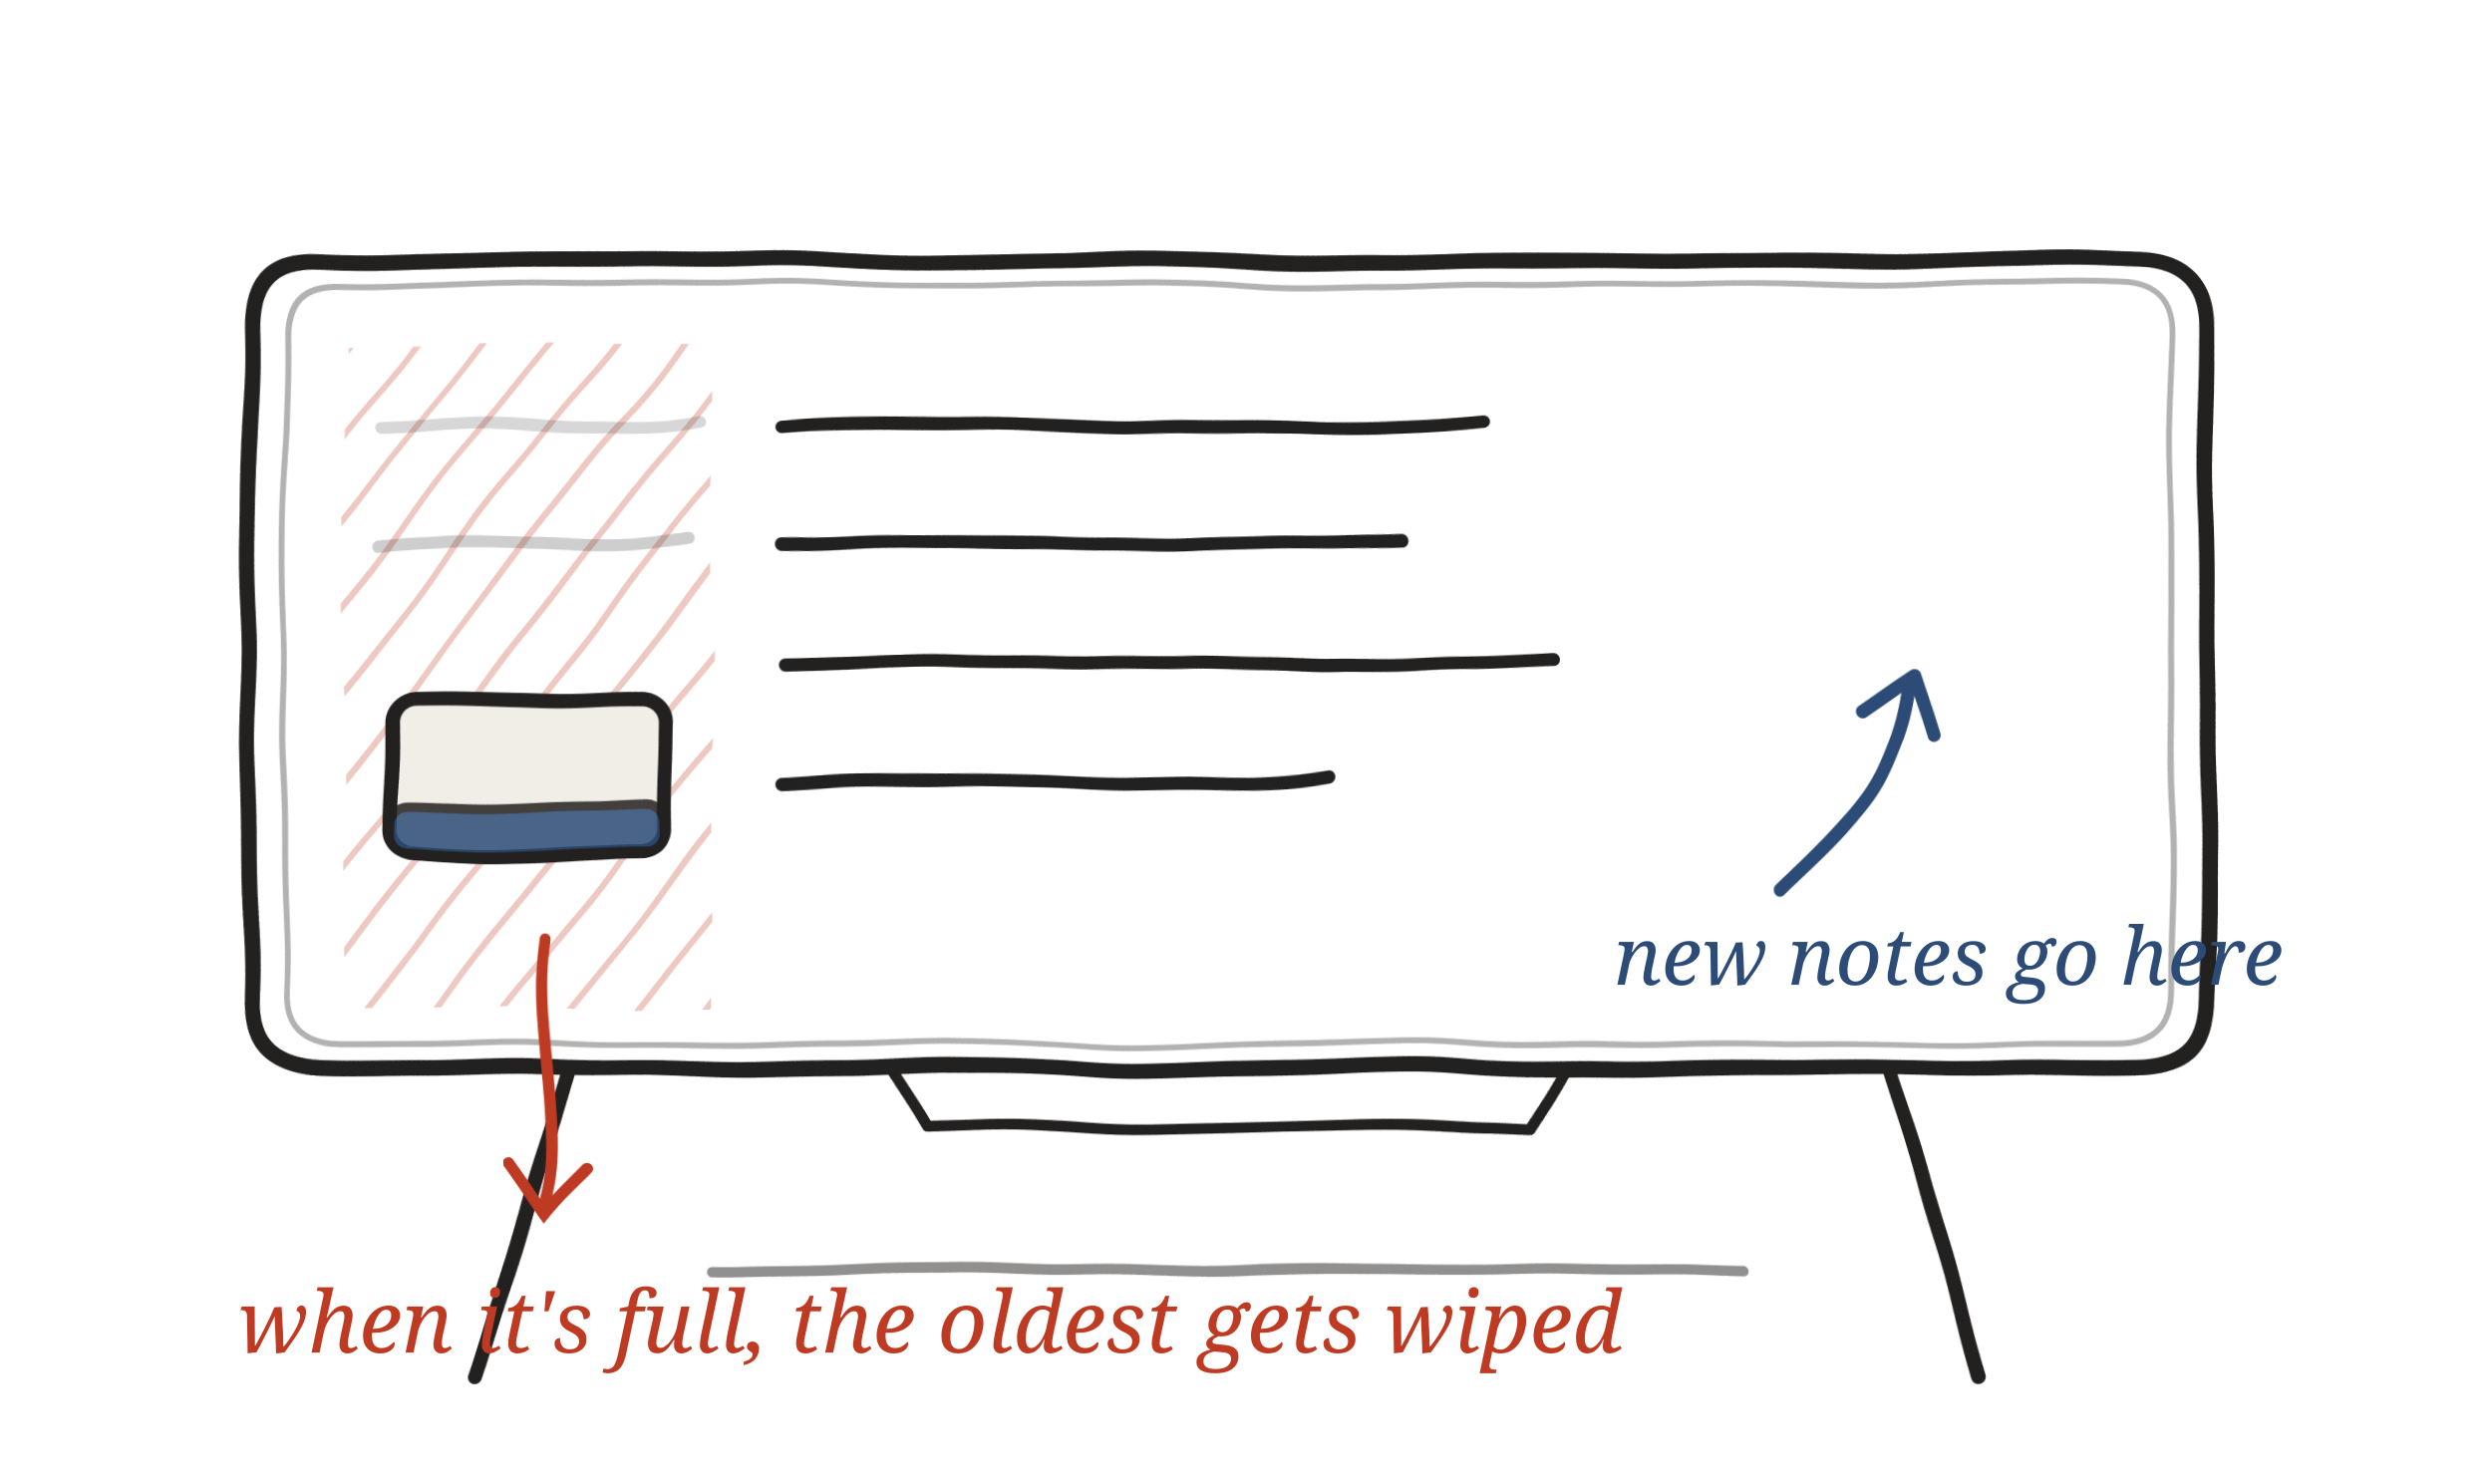
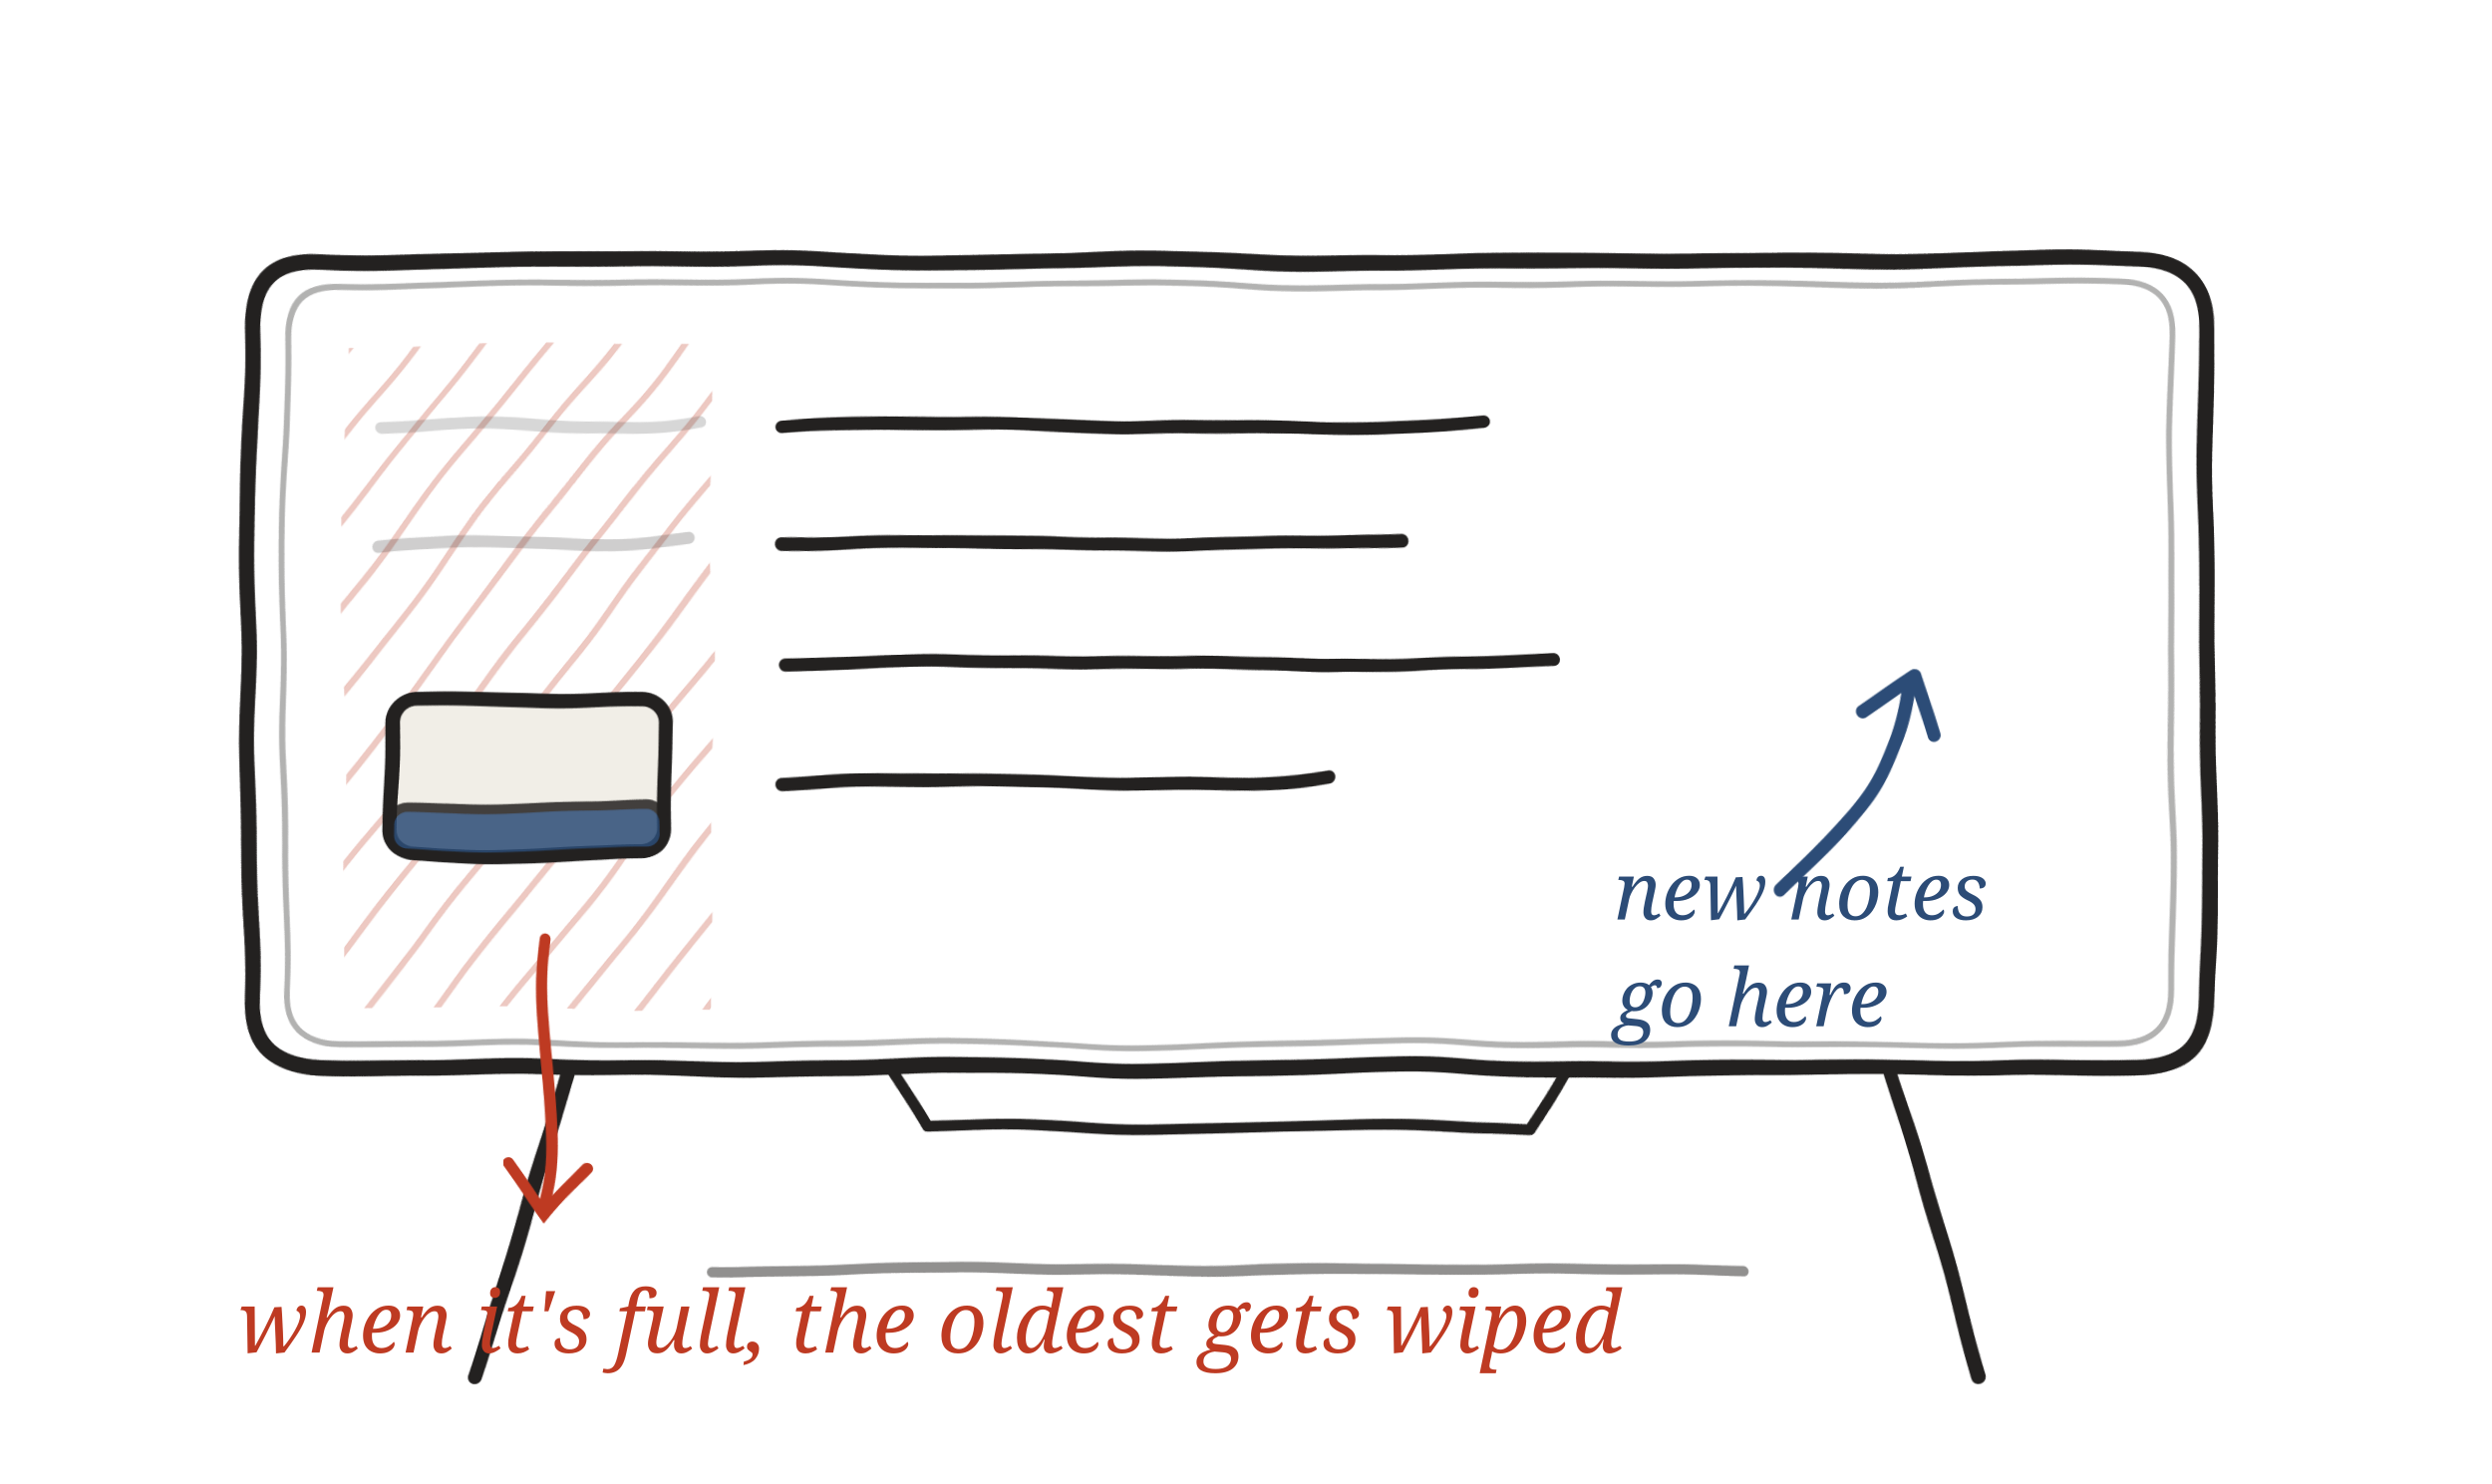
<svg viewBox="0 0 420 250" role="img" aria-labelledby="wb-t wb-d" class="drawn">
  <defs>
    <filter id="wb-rough" x="-8%" y="-8%" width="116%" height="116%">
      <feTurbulence type="fractalNoise" baseFrequency="0.028" numOctaves="2" seed="5" result="n" />
      <feDisplacementMap in="SourceGraphic" in2="n" scale="2.4" xChannelSelector="R" yChannelSelector="G" />
    </filter>
    <filter id="wb-rough2" x="-8%" y="-8%" width="116%" height="116%">
      <feTurbulence type="fractalNoise" baseFrequency="0.04" numOctaves="2" seed="9" result="n" />
      <feDisplacementMap in="SourceGraphic" in2="n" scale="1.6" xChannelSelector="R" yChannelSelector="G" />
    </filter>
    <pattern id="wb-hatch" width="9" height="9" patternTransform="rotate(38)" patternUnits="userSpaceOnUse">
      <line x1="0" y1="0" x2="0" y2="9" stroke="#BE3A22" stroke-width="2.1" opacity=".5" />
    </pattern>
  </defs>
  <g filter="url(#wb-rough)" fill="none" stroke="#232120" stroke-linecap="round" stroke-linejoin="round">
    <path d="M54,44 L360,44 C368,44 372,48 372,56 L372,168 C372,176 368,180 360,180 L54,180 C46,180 42,176 42,168 L42,56 C42,48 46,44 54,44 Z" stroke-width="2.6" />
    <path d="M57,48 L357,48 C363,48 366,51 366,57 L366,167 C366,173 363,176 357,176 L57,176 C51,176 48,173 48,167 L48,57 C48,51 51,48 57,48 Z" stroke-width="1" opacity=".35" />
    <path d="M96,180 L80,232" stroke-width="2.4" />
    <path d="M318,180 L334,232" stroke-width="2.4" />
    <path d="M120,214 L294,214" stroke-width="1.8" opacity=".5" />
    <path d="M150,180 L264,180 L258,190 L156,190 Z" stroke-width="1.8" />
  </g>
  <path d="M58,58 L120,58 L120,170 L58,170 Z" fill="url(#wb-hatch)" opacity=".55" filter="url(#wb-rough)" />
  <g filter="url(#wb-rough2)" fill="none" stroke="#232120" stroke-linecap="round">
    <path d="M64,72 C86,70 104,74 118,71" stroke-width="2" opacity=".18" />
    <path d="M64,92 C82,90 100,93 116,91" stroke-width="2" opacity=".22" />
    <path d="M132,72 C176,70 214,74 250,71" stroke-width="2.2" />
    <path d="M132,92 C168,90 210,93 236,91" stroke-width="2.2" />
    <path d="M132,112 C176,110 220,114 262,111" stroke-width="2.2" />
    <path d="M132,132 C160,130 196,134 224,131" stroke-width="2.2" />
  </g>
  <g filter="url(#wb-rough2)" stroke="#232120" stroke-linejoin="round">
    <rect x="66" y="118" width="46" height="26" rx="4" fill="#F1EEE7" stroke-width="2.4" />
    <rect x="66" y="136" width="46" height="8" rx="3" fill="#2C4C77" stroke-width="1.6" opacity=".85" />
  </g>
  <g filter="url(#wb-rough2)" fill="none" stroke="#2C4C77" stroke-width="2.2" stroke-linecap="round" stroke-linejoin="round">
    <path d="M300,150 C312,140 320,128 322,116" />
    <path d="M314,120 L323,114 L326,124" />
  </g>
-   <text x="272" y="166" font-family="Fraunces,serif" font-size="13.5" font-style="italic" fill="#2C4C77">new notes go here</text>
+   <text x="272" y="155" font-family="Fraunces,serif" font-size="13.5" font-style="italic" fill="#2C4C77">new notes</text>
+   <text x="272" y="173" font-family="Fraunces,serif" font-size="13.5" font-style="italic" fill="#2C4C77">go here</text>
  <g filter="url(#wb-rough2)" fill="none" stroke="#BE3A22" stroke-width="1.9" stroke-linecap="round">
    <path d="M92,158 C90,176 96,190 92,204" />
    <path d="M86,196 L92,205 L99,197" />
  </g>
  <text x="40" y="228" font-family="Fraunces,serif" font-size="14.5" font-style="italic" font-weight="500" fill="#BE3A22">when it's full, the oldest gets wiped</text>
</svg>
